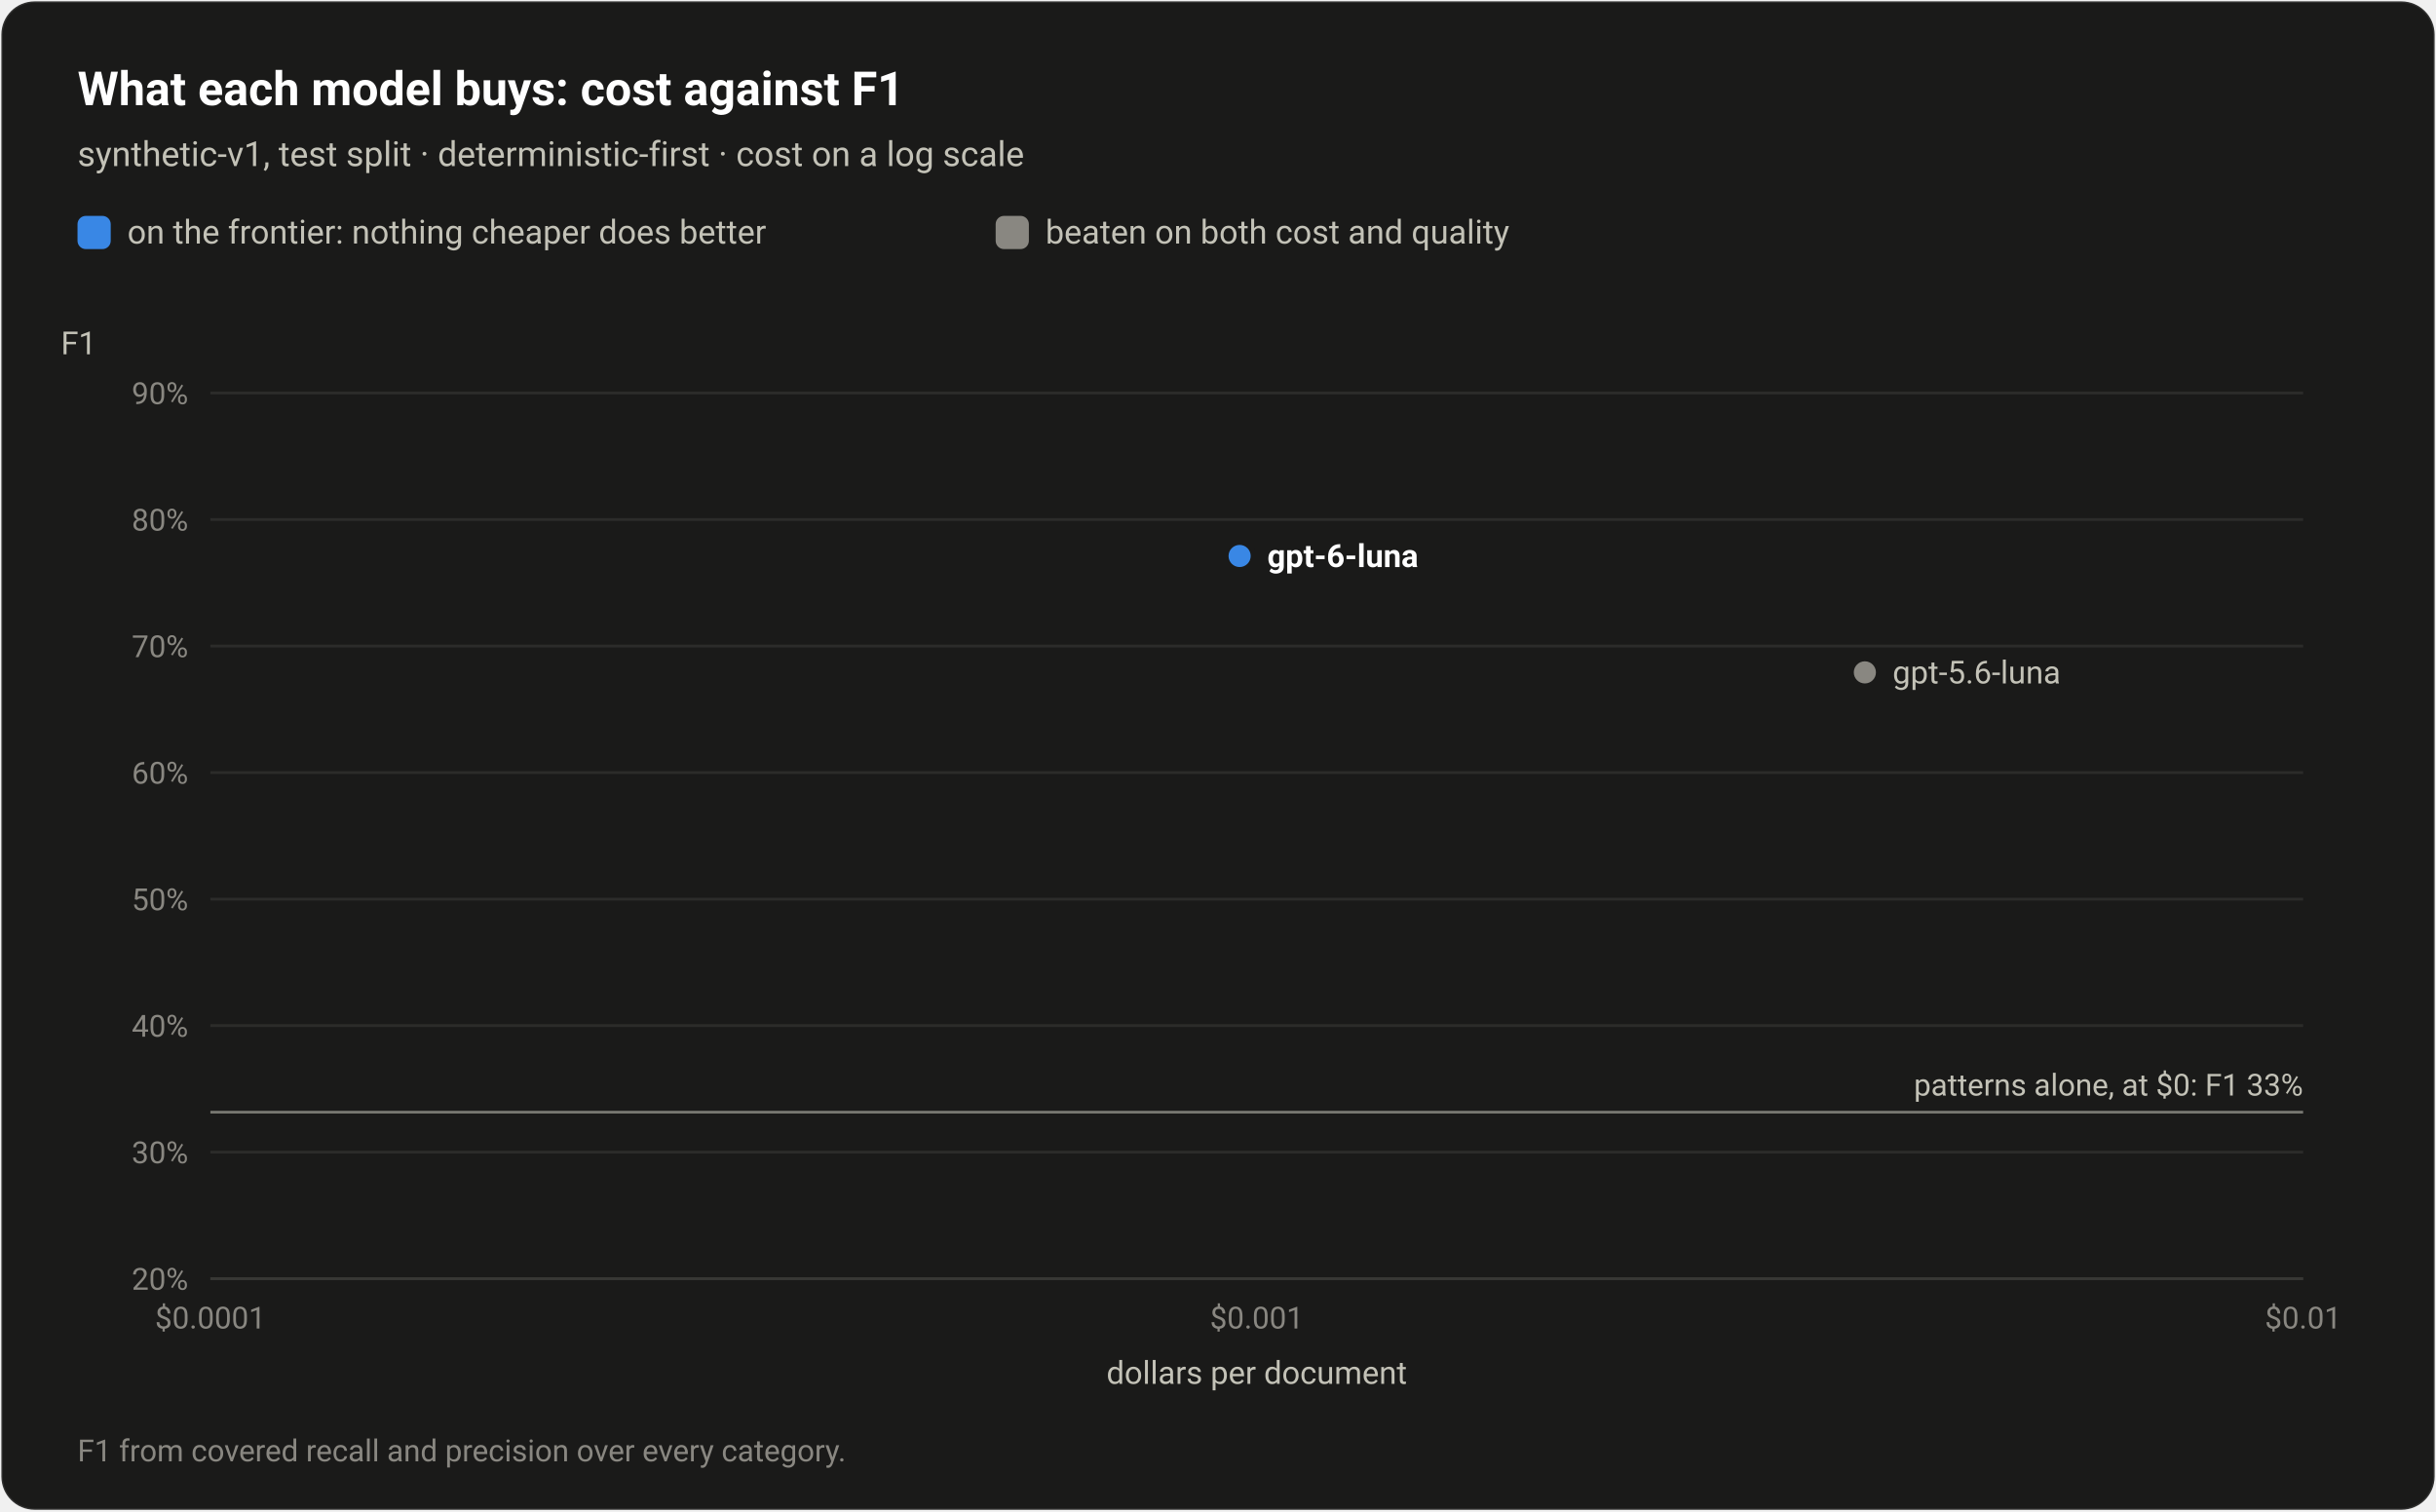
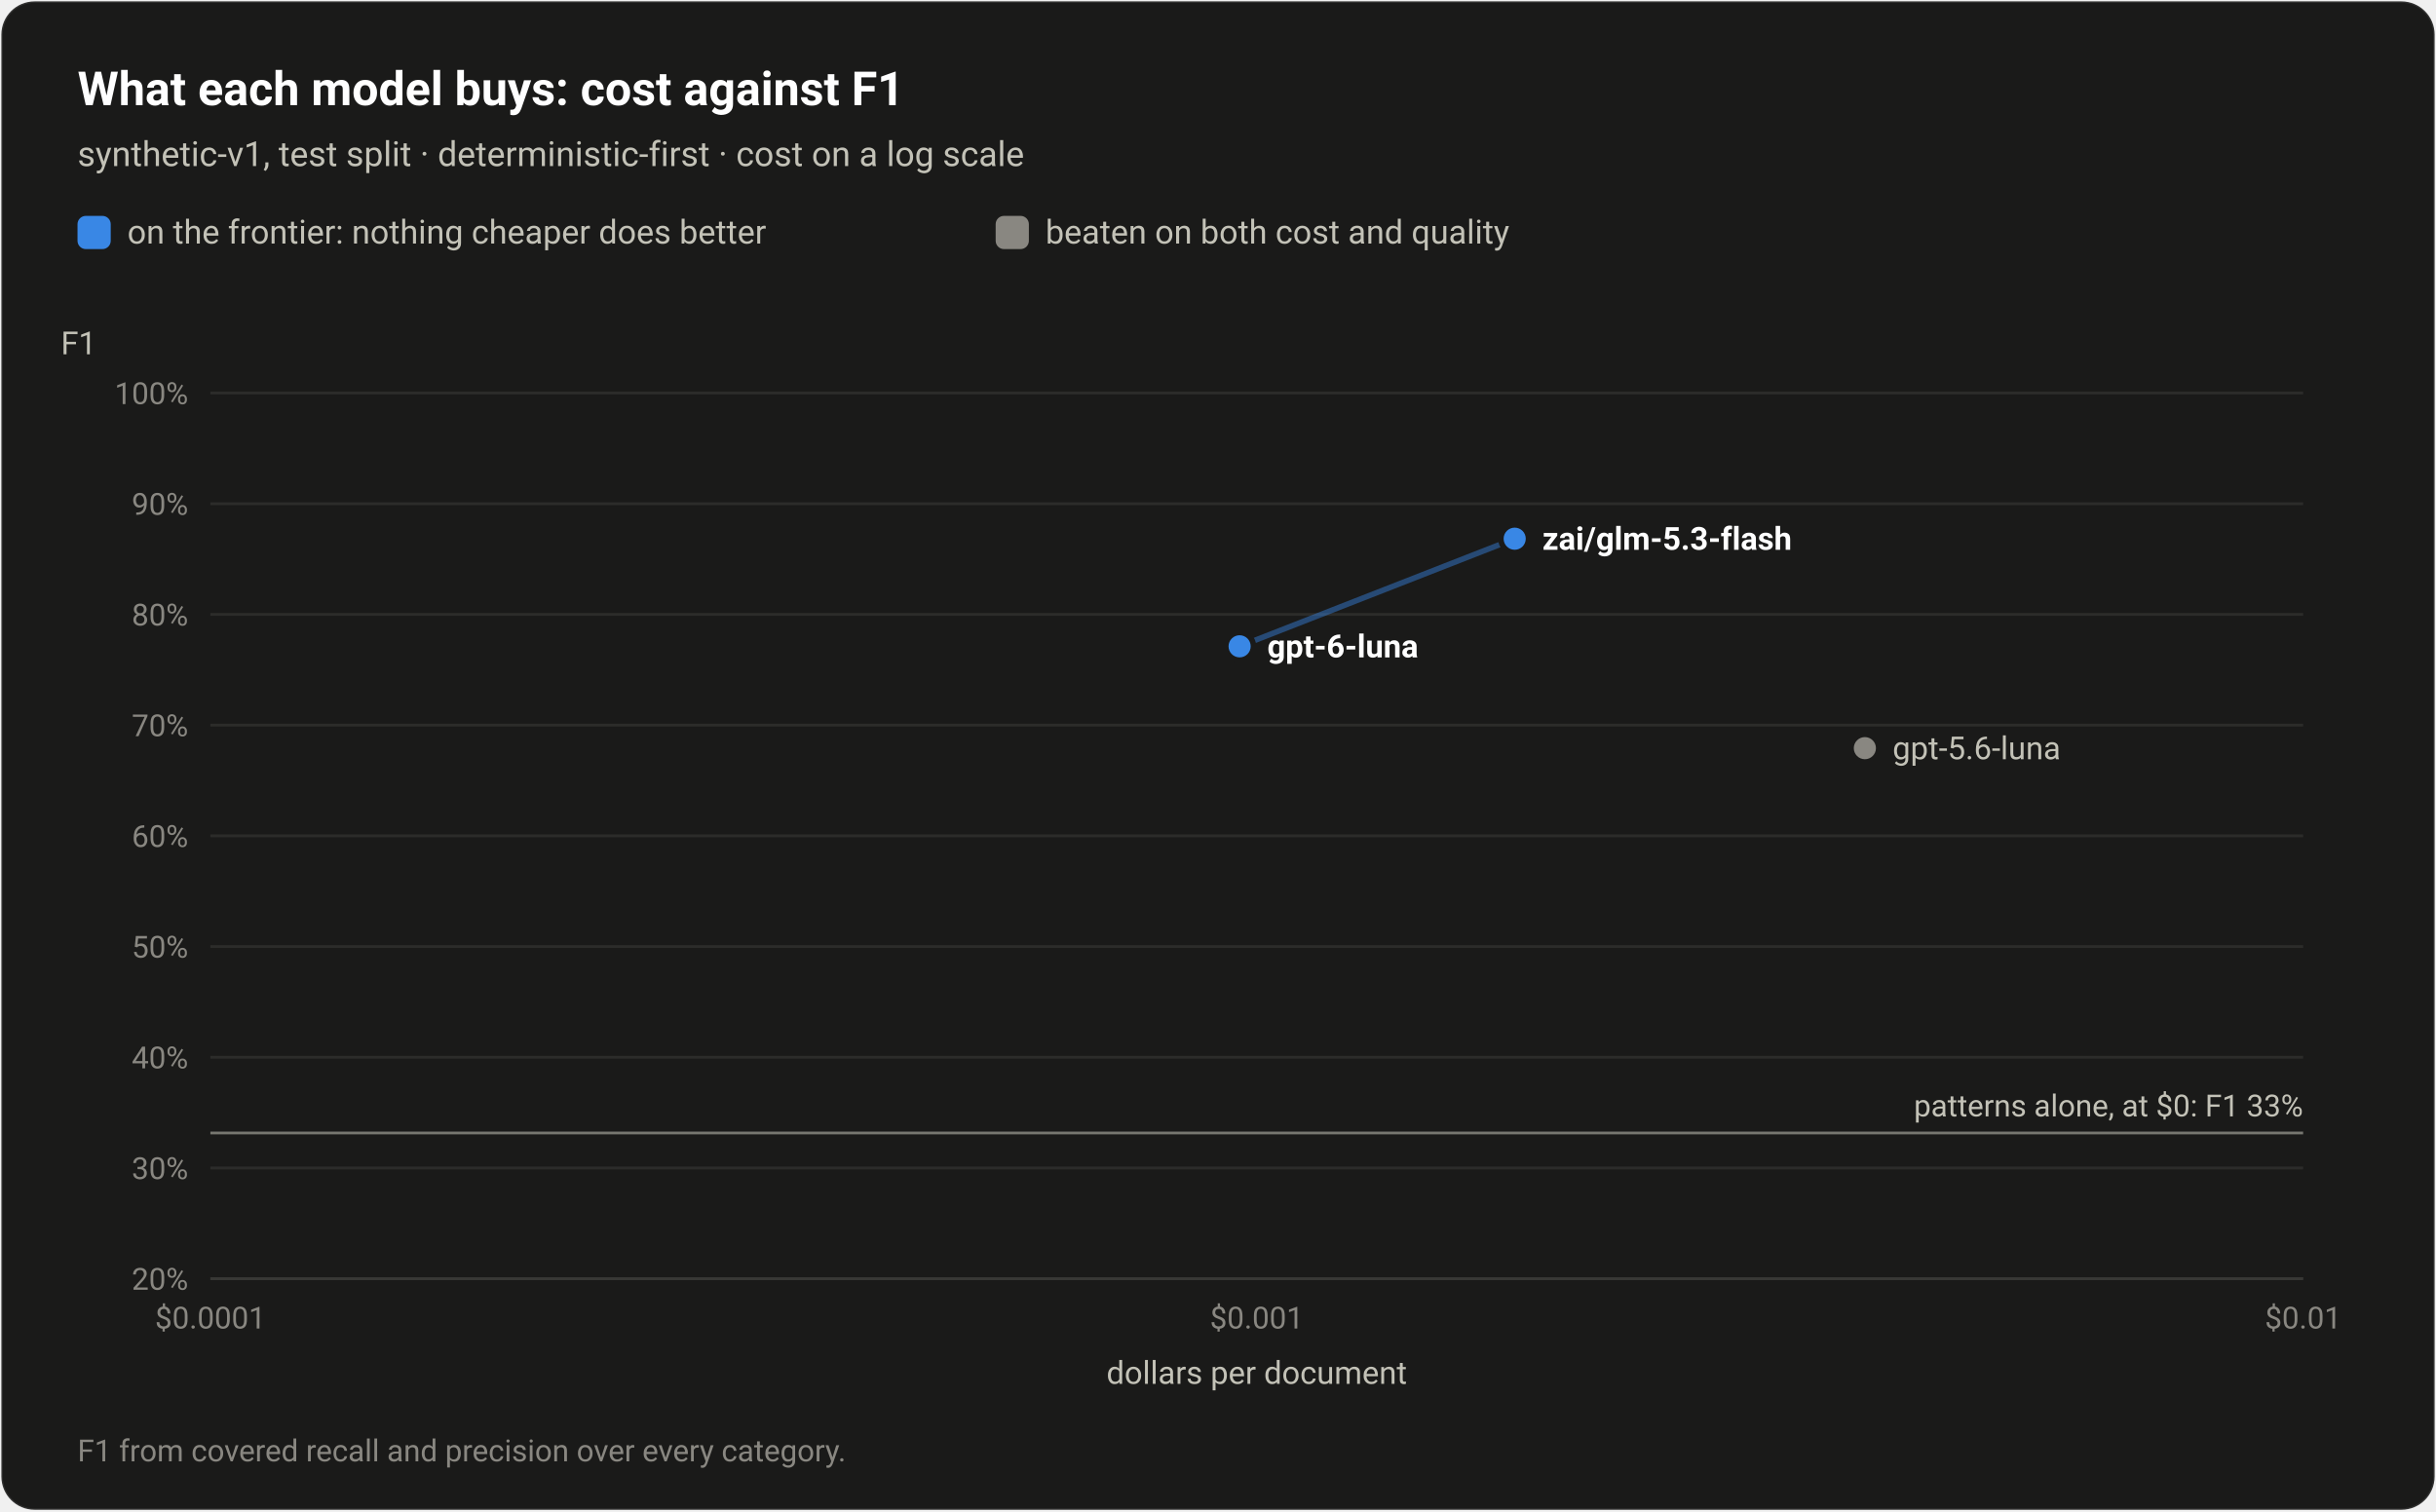
<svg xmlns="http://www.w3.org/2000/svg" width="880" height="546" viewBox="0 0 880 546" role="img" aria-labelledby="t d" font-family="system-ui, -apple-system, &quot;Segoe UI&quot;, Roboto, sans-serif">
  <rect x="0.5" y="0.5" width="879" height="545" rx="12" fill="#1a1a19" stroke="rgba(255,255,255,0.10)" />
  <text x="28" y="38" font-size="17" font-weight="600" fill="#ffffff">What each model buys: cost against F1</text>
  <text x="28" y="60" font-size="12.5" fill="#c3c2b7">synthetic-v1, test split · deterministic-first · cost on a log scale</text>
  <rect x="28" y="78" width="12" height="12" rx="3" fill="#3987e5" />
  <text x="46" y="88" font-size="12" fill="#c3c2b7">on the frontier: nothing cheaper does better</text>
  <rect x="359.68" y="78" width="12" height="12" rx="3" fill="#898781" />
  <text x="377.68" y="88" font-size="12" fill="#c3c2b7">beaten on both cost and quality</text>
  <line x1="76" y1="462" x2="832" y2="462" stroke="#2c2c2a" />
  <text x="68" y="466" font-size="11" fill="#898781" text-anchor="end">20%</text>
-   <line x1="76" y1="416.29" x2="832" y2="416.29" stroke="#2c2c2a" />
-   <text x="68" y="420.29" font-size="11" fill="#898781" text-anchor="end">30%</text>
-   <line x1="76" y1="370.57" x2="832" y2="370.57" stroke="#2c2c2a" />
-   <text x="68" y="374.57" font-size="11" fill="#898781" text-anchor="end">40%</text>
-   <line x1="76" y1="324.86" x2="832" y2="324.86" stroke="#2c2c2a" />
-   <text x="68" y="328.86" font-size="11" fill="#898781" text-anchor="end">50%</text>
-   <line x1="76" y1="279.14" x2="832" y2="279.14" stroke="#2c2c2a" />
-   <text x="68" y="283.14" font-size="11" fill="#898781" text-anchor="end">60%</text>
-   <line x1="76" y1="233.43" x2="832" y2="233.43" stroke="#2c2c2a" />
-   <text x="68" y="237.43" font-size="11" fill="#898781" text-anchor="end">70%</text>
-   <line x1="76" y1="187.71" x2="832" y2="187.71" stroke="#2c2c2a" />
-   <text x="68" y="191.71" font-size="11" fill="#898781" text-anchor="end">80%</text>
+   <line x1="76" y1="422" x2="832" y2="422" stroke="#2c2c2a" />
+   <text x="68" y="426" font-size="11" fill="#898781" text-anchor="end">30%</text>
+   <line x1="76" y1="382" x2="832" y2="382" stroke="#2c2c2a" />
+   <text x="68" y="386" font-size="11" fill="#898781" text-anchor="end">40%</text>
+   <line x1="76" y1="342" x2="832" y2="342" stroke="#2c2c2a" />
+   <text x="68" y="346" font-size="11" fill="#898781" text-anchor="end">50%</text>
+   <line x1="76" y1="302" x2="832" y2="302" stroke="#2c2c2a" />
+   <text x="68" y="306" font-size="11" fill="#898781" text-anchor="end">60%</text>
+   <line x1="76" y1="262" x2="832" y2="262" stroke="#2c2c2a" />
+   <text x="68" y="266" font-size="11" fill="#898781" text-anchor="end">70%</text>
+   <line x1="76" y1="222" x2="832" y2="222" stroke="#2c2c2a" />
+   <text x="68" y="226" font-size="11" fill="#898781" text-anchor="end">80%</text>
+   <line x1="76" y1="182" x2="832" y2="182" stroke="#2c2c2a" />
+   <text x="68" y="186" font-size="11" fill="#898781" text-anchor="end">90%</text>
  <line x1="76" y1="142" x2="832" y2="142" stroke="#2c2c2a" />
-   <text x="68" y="146" font-size="11" fill="#898781" text-anchor="end">90%</text>
+   <text x="68" y="146" font-size="11" fill="#898781" text-anchor="end">100%</text>
  <text x="76" y="480" font-size="11" fill="#898781" text-anchor="middle">$0.0001</text>
  <text x="454" y="480" font-size="11" fill="#898781" text-anchor="middle">$0.001</text>
  <text x="832" y="480" font-size="11" fill="#898781" text-anchor="middle">$0.01</text>
  <line x1="76" y1="462" x2="832" y2="462" stroke="#383835" />
  <text x="454" y="500" font-size="11.5" fill="#c3c2b7" text-anchor="middle">dollars per document</text>
  <text x="22" y="128" font-size="11.5" fill="#c3c2b7">F1</text>
-   <line x1="76" y1="401.84" x2="832" y2="401.84" stroke="#c3c2b7" stroke-opacity="0.55" />
-   <text x="832" y="395.84" font-size="11" fill="#c3c2b7" text-anchor="end">patterns alone, at $0: F1 33%</text>
+   <line x1="76" y1="409.36" x2="832" y2="409.36" stroke="#c3c2b7" stroke-opacity="0.55" />
+   <text x="832" y="403.36" font-size="11" fill="#c3c2b7" text-anchor="end">patterns alone, at $0: F1 33%</text>
+   <polyline points="447.81,233.52 547.18,194.64" fill="none" stroke="#3987e5" stroke-width="2" stroke-linejoin="round" stroke-linecap="round" stroke-opacity="0.45" />
  <g>
-     <circle cx="447.81" cy="200.88" r="12" fill="transparent" />
-     <circle cx="447.81" cy="200.88" r="5" fill="#3987e5" stroke="#1a1a19" stroke-width="2" />
+     <circle cx="447.81" cy="233.52" r="12" fill="transparent" />
+     <circle cx="447.81" cy="233.52" r="5" fill="#3987e5" stroke="#1a1a19" stroke-width="2" />
  </g>
-   <text x="457.81" y="204.88" font-size="11.5" font-weight="600" fill="#ffffff">gpt-6-luna</text>
+   <text x="457.81" y="237.52" font-size="11.5" font-weight="600" fill="#ffffff">gpt-6-luna</text>
  <g>
-     <circle cx="673.68" cy="242.94" r="12" fill="transparent" />
-     <circle cx="673.68" cy="242.94" r="5" fill="#898781" stroke="#1a1a19" stroke-width="2" />
+     <circle cx="547.18" cy="194.64" r="12" fill="transparent" />
+     <circle cx="547.18" cy="194.64" r="5" fill="#3987e5" stroke="#1a1a19" stroke-width="2" />
  </g>
-   <text x="683.68" y="246.94" font-size="11.5" fill="#c3c2b7">gpt-5.6-luna</text>
+   <text x="557.18" y="198.64" font-size="11.5" font-weight="600" fill="#ffffff">zai/glm-5.3-flash</text>
+   <g>
+     <circle cx="673.68" cy="270.32" r="12" fill="transparent" />
+     <circle cx="673.68" cy="270.32" r="5" fill="#898781" stroke="#1a1a19" stroke-width="2" />
+   </g>
+   <text x="683.68" y="274.32" font-size="11.5" fill="#c3c2b7">gpt-5.6-luna</text>
  <text x="28" y="528" font-size="11" fill="#898781">F1 from covered recall and precision over every category.</text>
</svg>
